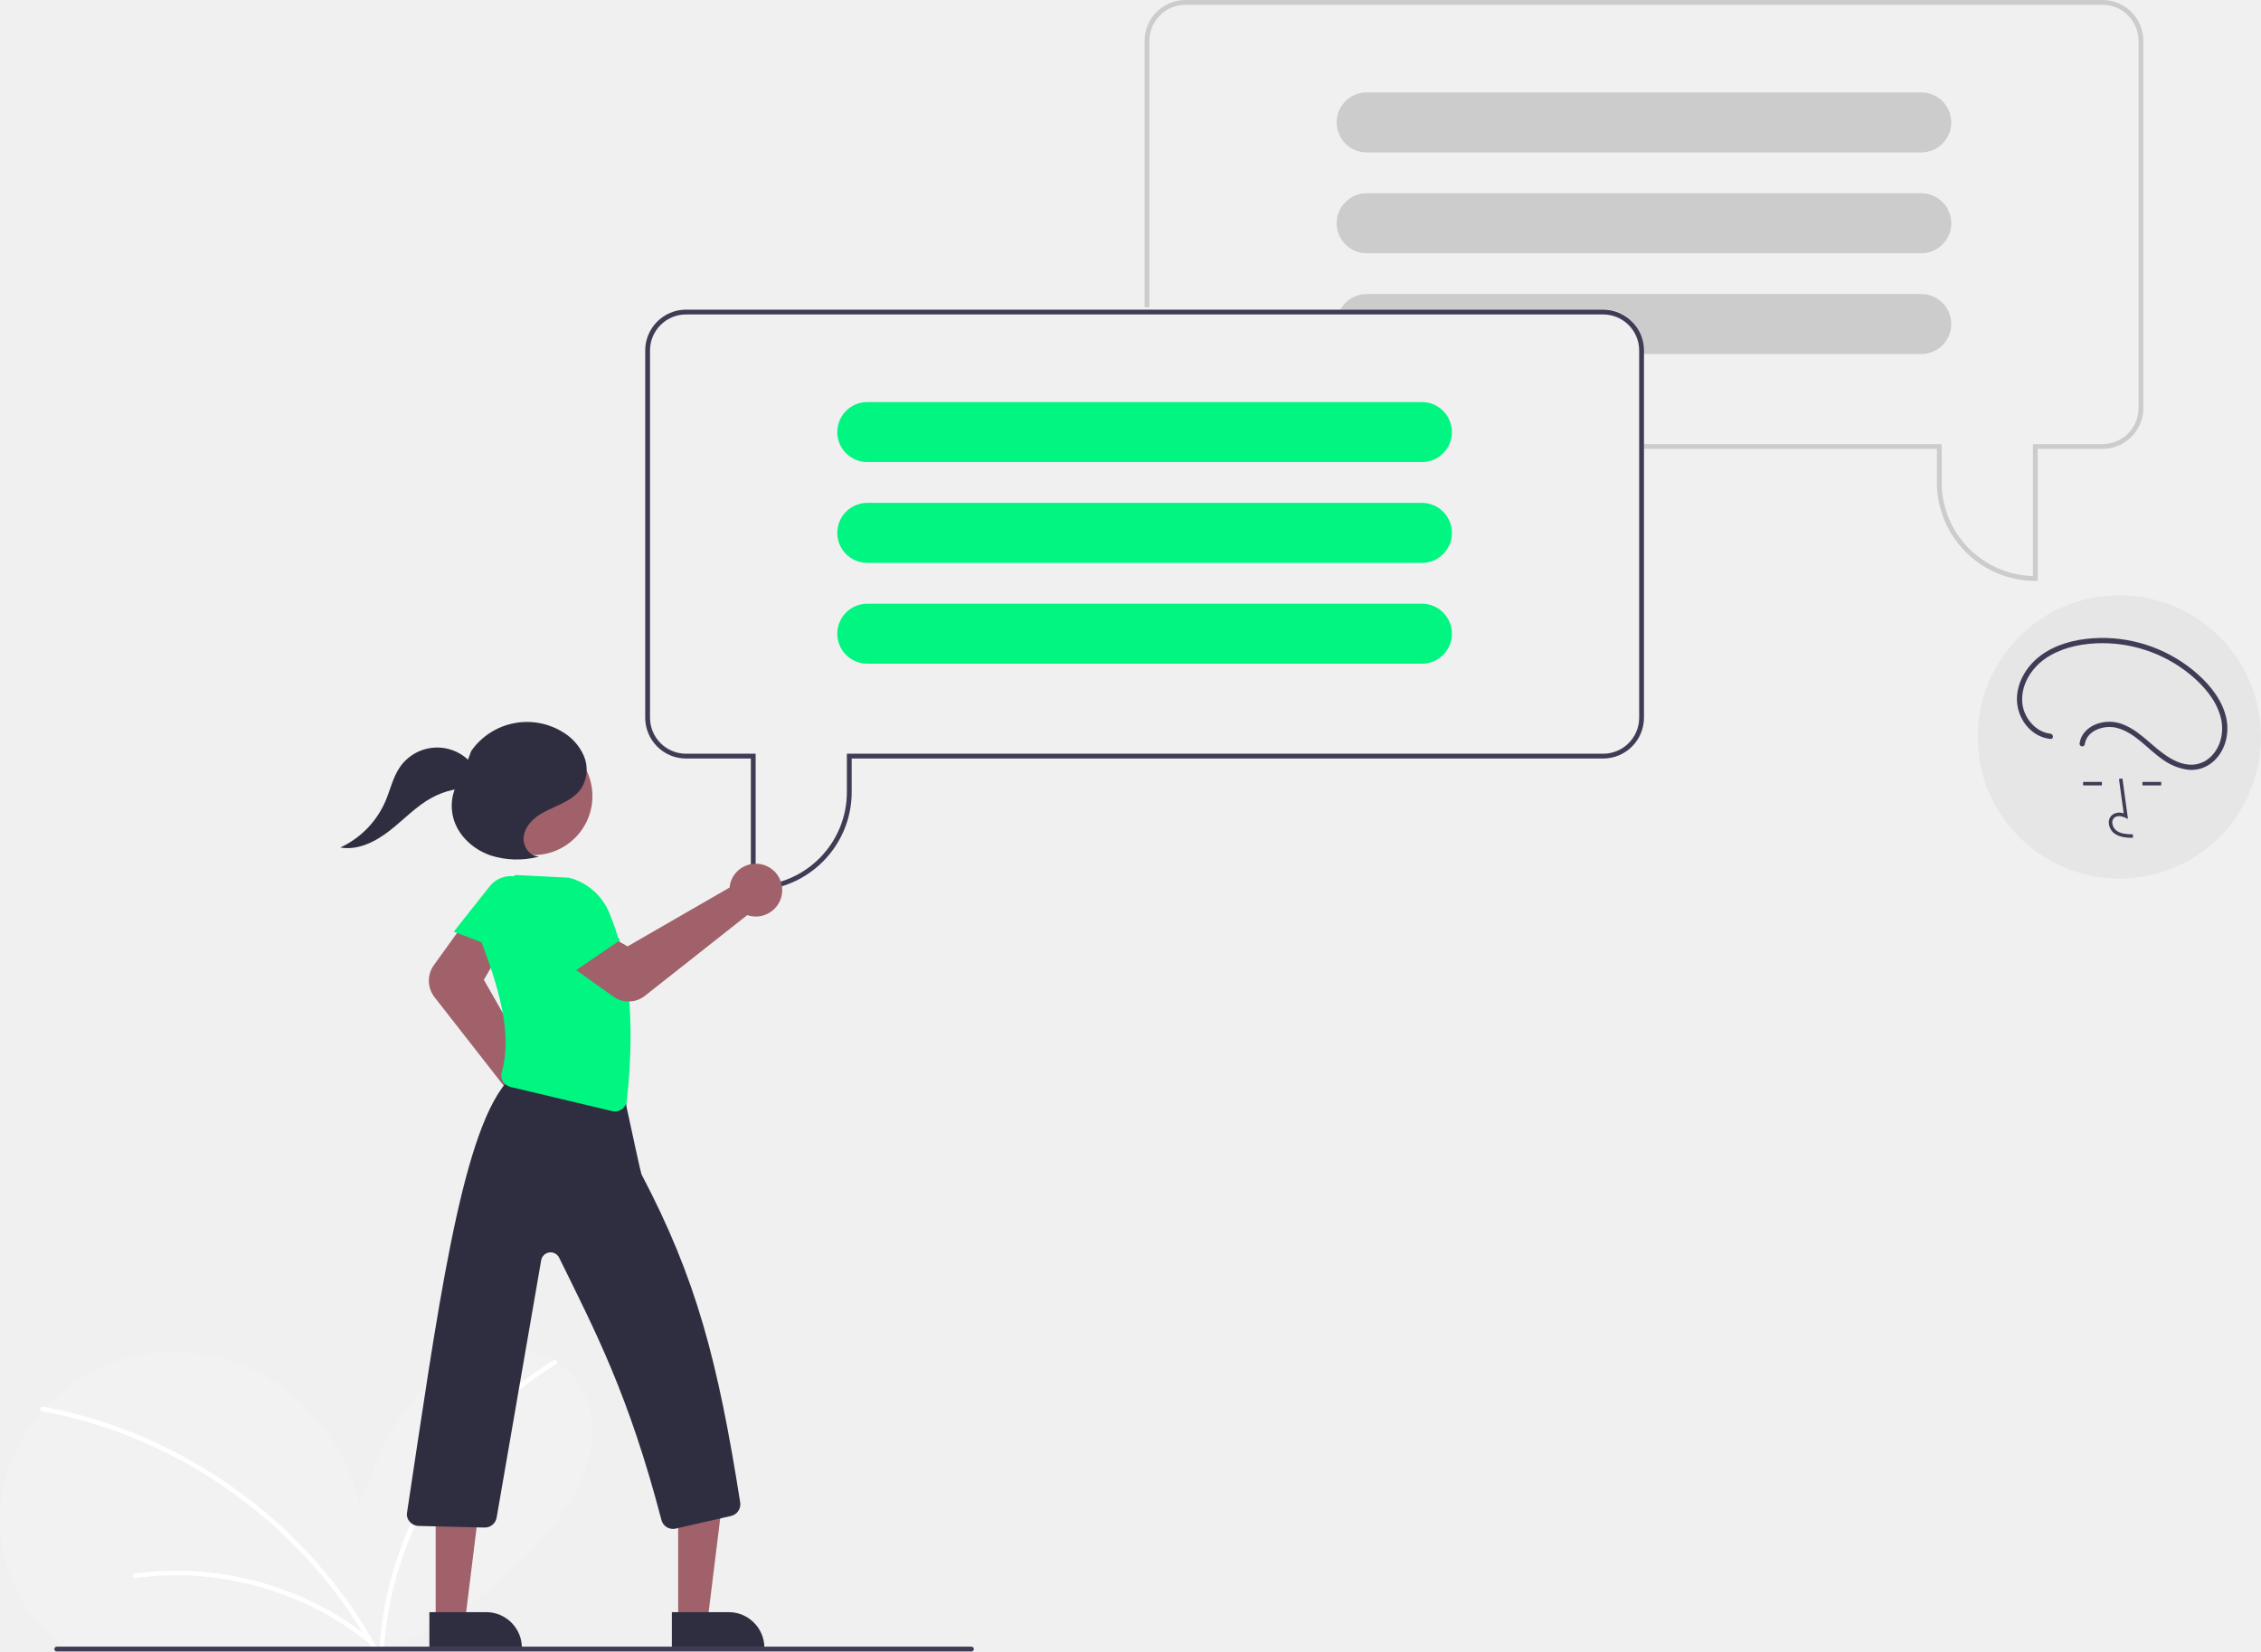
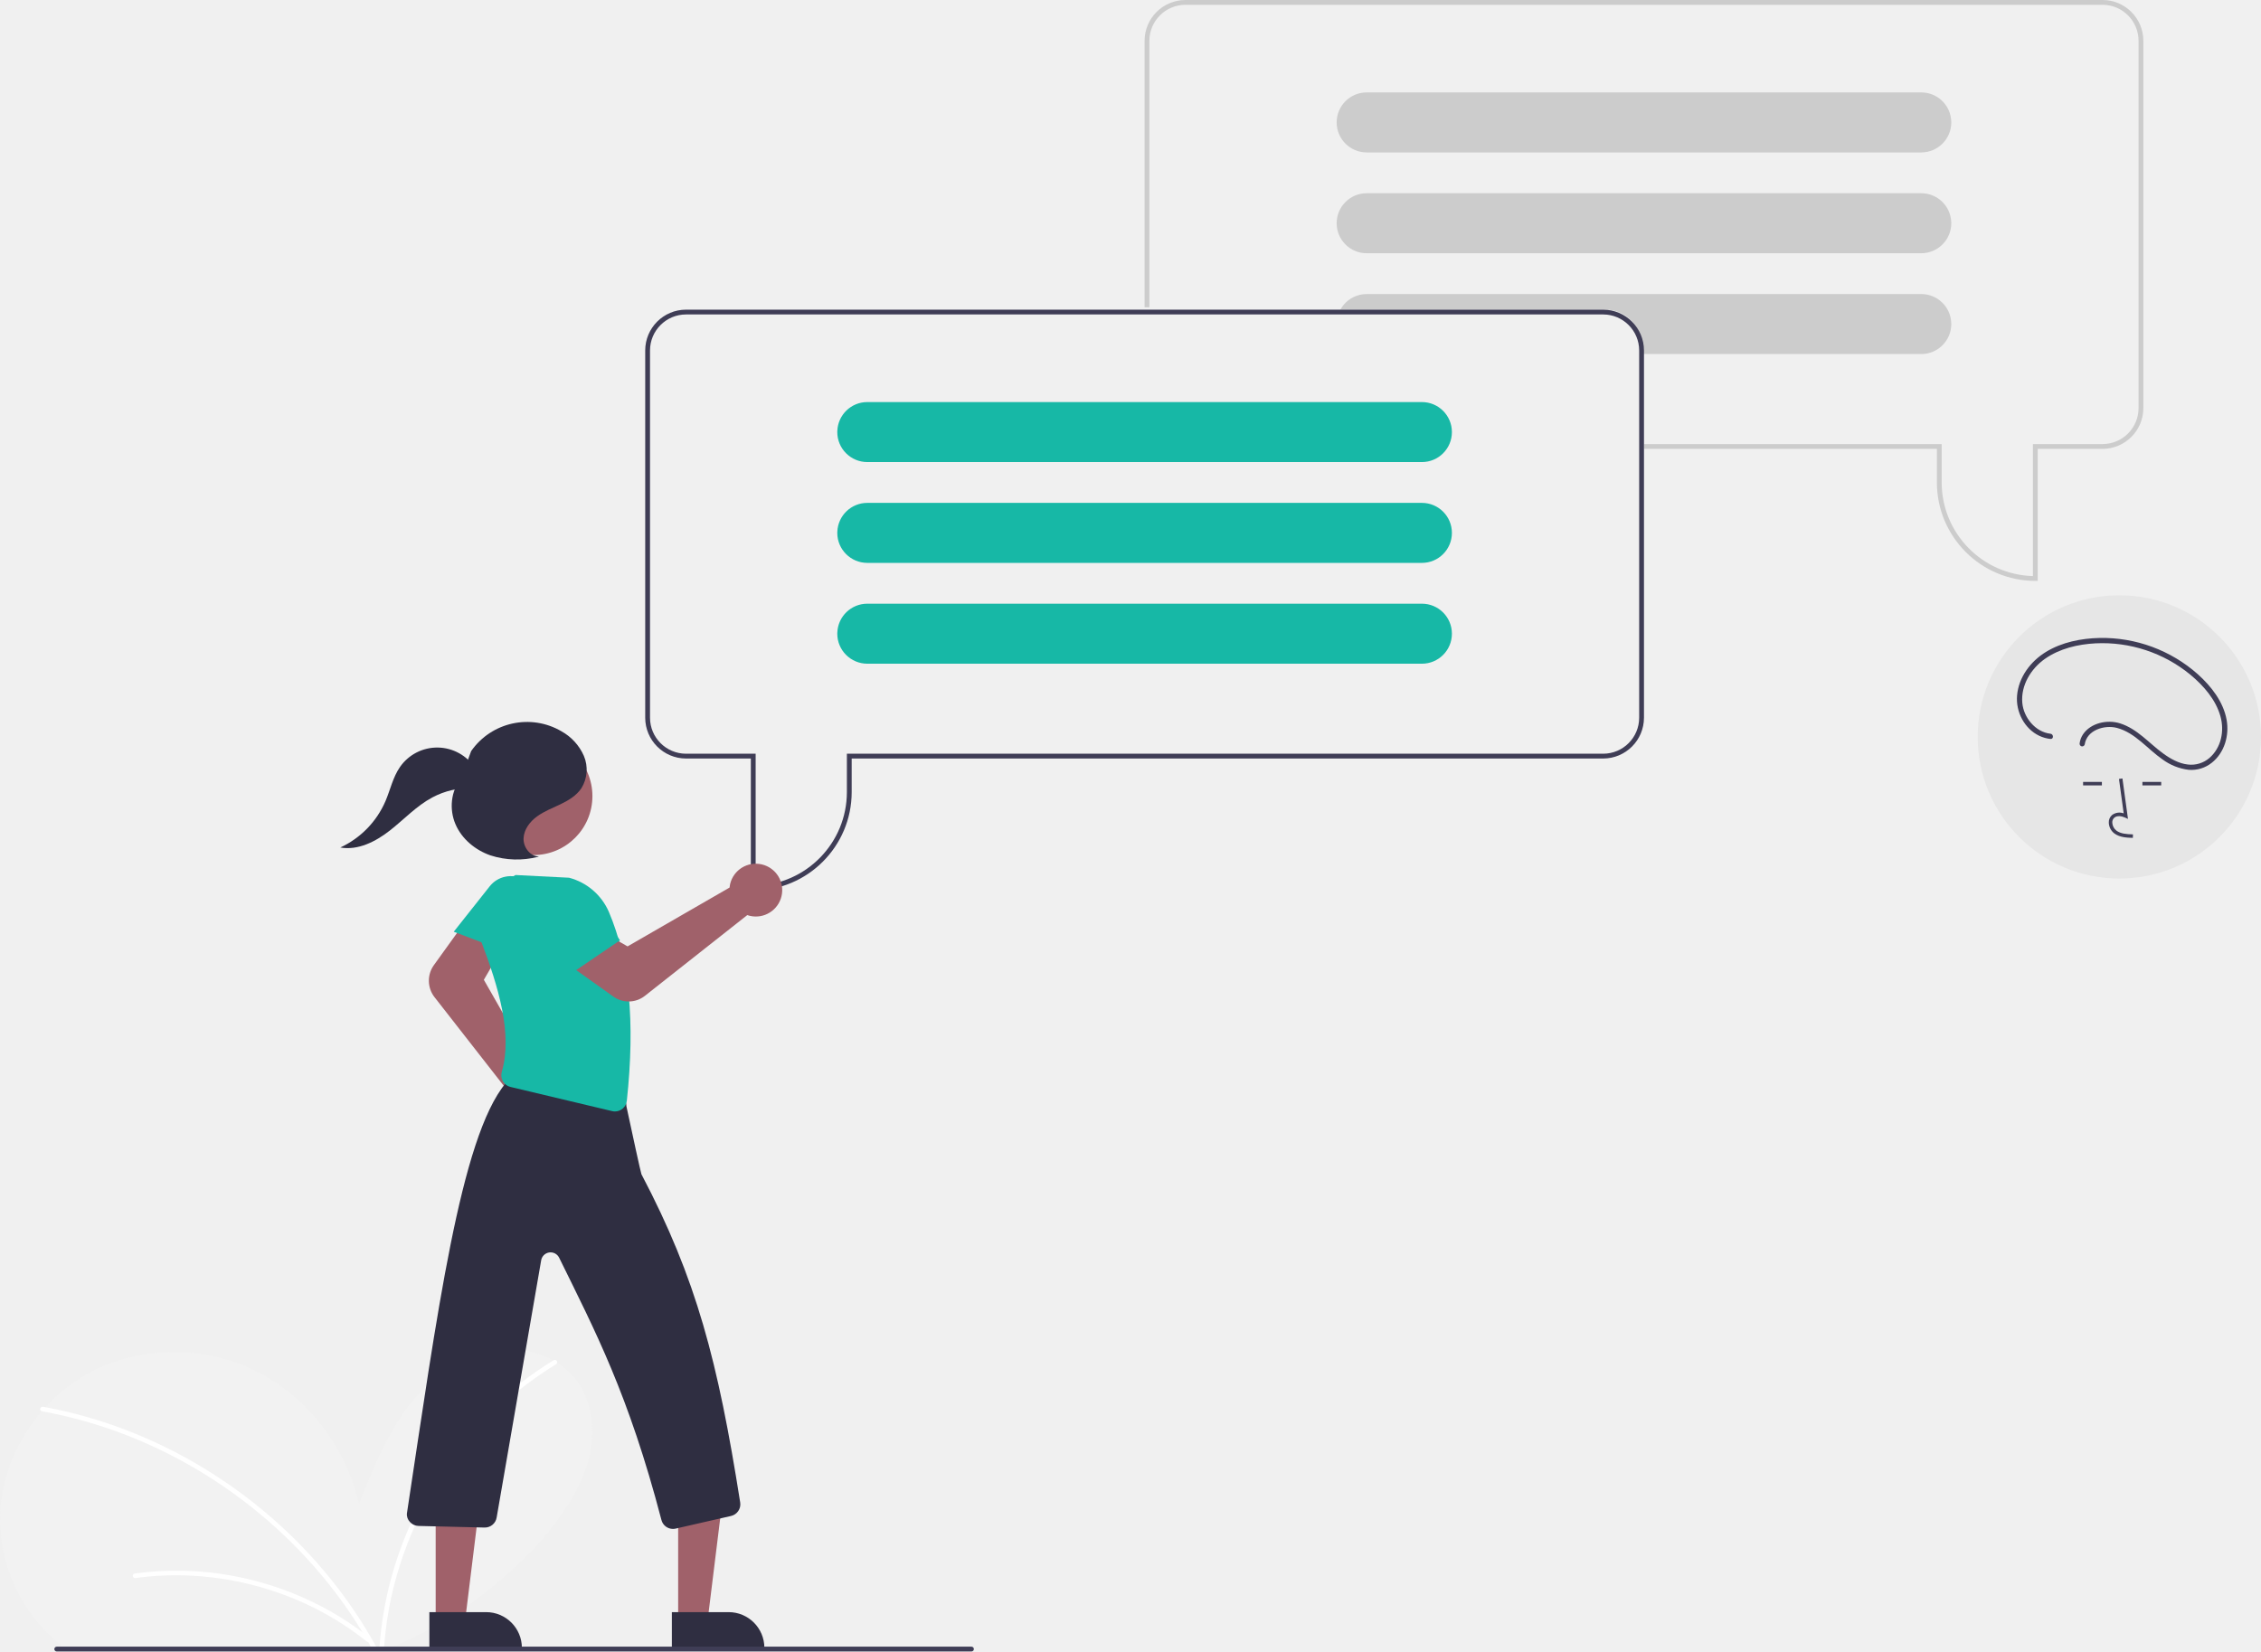
<svg xmlns="http://www.w3.org/2000/svg" width="941.739" height="688" viewBox="0 0 941.739 688" role="img" artist="Katerina Limpitsouni" source="https://undraw.co/">
  <path d="M977.87,348h-1a41.047,41.047,0,0,1-41-41V293h-122v-2h124v16a39.047,39.047,0,0,0,38,38.987V291h29a15.017,15.017,0,0,0,15-15V123a15.017,15.017,0,0,0-15-15h-382a15.017,15.017,0,0,0-15,15V234h-2V123a17.019,17.019,0,0,1,17-17h382a17.019,17.019,0,0,1,17,17V276a17.019,17.019,0,0,1-17,17h-27Z" transform="translate(-129.1304 -106)" fill="#ccc" />
  <path d="M941.85,156.51a12.497,12.497,0,0,0-12.48-12.01h-231a12.5,12.5,0,0,0,0,25h231a12.517,12.517,0,0,0,12.5-12.5A4.011,4.011,0,0,0,941.85,156.51Z" transform="translate(-129.1304 -106)" fill="#ccc" />
  <path d="M941.85,198.51a12.497,12.497,0,0,0-12.48-12.01h-231a12.5,12.5,0,0,0,0,25h231a12.517,12.517,0,0,0,12.5-12.5A4.011,4.011,0,0,0,941.85,198.51Z" transform="translate(-129.1304 -106)" fill="#ccc" />
  <path d="M941.85,240.51a12.497,12.497,0,0,0-12.48-12.01h-231a12.491,12.491,0,0,0-9.6,4.5,13.065,13.065,0,0,0-1.36,2h110.46a15.018,15.018,0,0,1,15,15v3.5h116.5a12.517,12.517,0,0,0,12.5-12.5A4.011,4.011,0,0,0,941.85,240.51Z" transform="translate(-129.1304 -106)" fill="#ccc" />
  <path d="M153.648,790.705c.544.447,1.088.874,1.645,1.295H292.697q1.535-.632,3.057-1.295A161.801,161.801,0,0,0,335.828,765.755c8.012-6.788,15.383-13.796,20.727-20.364,7.455-9.165,14.321-19.153,17.514-30.533,3.187-11.38,2.235-24.425-4.884-33.862a30.309,30.309,0,0,0-7.999-7.326c-.512-.324-1.03-.635-1.561-.926a39.856,39.856,0,0,0-28.92-3.478c-13.764,3.556-25.202,13.485-33.363,25.131-8.161,11.639-13.459,25.008-18.68,38.228-5.298-23.596-21.342-44.73-43.014-55.476-21.666-10.745-48.584-10.616-69.79,1.023a70.141,70.141,0,0,0-17.844,14.055c-.511.551-1.01,1.114-1.503,1.684-10.344,11.976-16.814,27.314-17.345,43.131A67.606,67.606,0,0,0,153.648,790.705Z" transform="translate(-129.1304 -106)" fill="#f2f2f2" />
  <path d="M287.205,792h1.943c.026-.434.058-.861.097-1.295a145.203,145.203,0,0,1,4.249-25.092,154.683,154.683,0,0,1,24.814-52.114A148.065,148.065,0,0,1,360.732,674.338a.92.92,0,0,0,.453-.667.969.969,0,0,0-1.431-1.01,1.464,1.464,0,0,0-.129.084,146.678,146.678,0,0,0-25.986,20.157,156.031,156.031,0,0,0-33.493,48.014,151.299,151.299,0,0,0-12.838,49.789C287.269,791.139,287.237,791.573,287.205,792Z" transform="translate(-129.1304 -106)" fill="#fff" />
  <path d="M146.51,693.912a.12.12,0,0,0,.045.013c1.418.259,2.844.531,4.256.823a192.264,192.264,0,0,1,33.894,10.292,200.016,200.016,0,0,1,31.414,16.193,203.241,203.241,0,0,1,28.143,21.426,199.186,199.186,0,0,1,23.959,25.986A192.68,192.68,0,0,1,282.865,790.705c.246.427.486.861.726,1.295H285.812c-.233-.434-.473-.868-.719-1.295A194.262,194.262,0,0,0,266.97,763.935a201.333,201.333,0,0,0-24.814-25.746,205.867,205.867,0,0,0-28.745-20.908,201.988,201.988,0,0,0-32.074-15.649,192.434,192.434,0,0,0-33.325-9.405c-.317-.058-.628-.117-.946-.175C145.856,691.832,145.338,693.659,146.51,693.912Z" transform="translate(-129.1304 -106)" fill="#fff" />
  <path d="M185.149,761.525a128.393,128.393,0,0,1,40.705.918,131.058,131.058,0,0,1,38.326,13.4,126.431,126.431,0,0,1,19.126,12.636c.977.78-.406,2.147-1.374,1.374a125.531,125.531,0,0,0-34.838-19.584,129.312,129.312,0,0,0-38.904-7.892,123.76,123.76,0,0,0-22.525,1.022,1.006,1.006,0,0,1-1.195-.679.978.978,0,0,1,.679-1.195Z" transform="translate(-129.1304 -106)" fill="#fff" />
  <path d="M796.87,235h-382a17.024,17.024,0,0,0-17,17V405a17.024,17.024,0,0,0,17,17h27v55h1a41.043,41.043,0,0,0,41-41V422h313a17.024,17.024,0,0,0,17-17V252A17.024,17.024,0,0,0,796.87,235Zm15,170a15.018,15.018,0,0,1-15,15h-315v16a39.057,39.057,0,0,1-38,38.99V420h-29a15.018,15.018,0,0,1-15-15V252a15.018,15.018,0,0,1,15-15h382a15.018,15.018,0,0,1,15,15Z" transform="translate(-129.1304 -106)" fill="#3f3d56" />
-   <path d="M721.37,273.5h-231a12.497,12.497,0,0,0-12.48,12.01,4.011,4.011,0,0,0-.02.49,12.518,12.518,0,0,0,12.5,12.5h231a12.5,12.5,0,0,0,0-25Z" transform="translate(-129.1304 -106)" fill="#00f581" />
-   <path d="M721.37,315.5h-231a12.497,12.497,0,0,0-12.48,12.01,4.011,4.011,0,0,0-.02.49,12.518,12.518,0,0,0,12.5,12.5h231a12.5,12.5,0,1,0,0-25Z" transform="translate(-129.1304 -106)" fill="#00f581" />
-   <path d="M721.37,357.5h-231a12.497,12.497,0,0,0-12.48,12.01,4.011,4.011,0,0,0-.02.49,12.518,12.518,0,0,0,12.5,12.5h231a12.5,12.5,0,1,0,0-25Z" transform="translate(-129.1304 -106)" fill="#00f581" />
+   <path d="M721.37,273.5h-231a12.497,12.497,0,0,0-12.48,12.01,4.011,4.011,0,0,0-.02.49,12.518,12.518,0,0,0,12.5,12.5h231a12.5,12.5,0,0,0,0-25Z" transform="translate(-129.1304 -106)" fill="#17B8A6" />
+   <path d="M721.37,315.5h-231a12.497,12.497,0,0,0-12.48,12.01,4.011,4.011,0,0,0-.02.49,12.518,12.518,0,0,0,12.5,12.5h231a12.5,12.5,0,1,0,0-25Z" transform="translate(-129.1304 -106)" fill="#17B8A6" />
+   <path d="M721.37,357.5h-231a12.497,12.497,0,0,0-12.48,12.01,4.011,4.011,0,0,0-.02.49,12.518,12.518,0,0,0,12.5,12.5h231a12.5,12.5,0,1,0,0-25Z" transform="translate(-129.1304 -106)" fill="#17B8A6" />
  <path d="M353.856,578.72a10.706,10.706,0,0,1-1.347-.084,11.003,11.003,0,0,1-9.36-13.49,10.507,10.507,0,0,1,.311-1.035L310.096,521.397a11.149,11.149,0,0,1-.26-13.309l11.687-16.232,15.275,11.785-6.137,10.542,24.303,42.599a10.588,10.588,0,0,1,1.451.236,11.003,11.003,0,0,1-2.559,21.701Z" transform="translate(-129.1304 -106)" fill="#a0616a" />
  <polygon points="282.467 675.118 294.727 675.117 300.559 627.829 282.465 627.83 282.467 675.118" fill="#a0616a" />
  <path d="M408.97,777.614h38.531a0,0,0,0,1,0,0v14.887a0,0,0,0,1,0,0H423.857A14.887,14.887,0,0,1,408.97,777.614v0A0,0,0,0,1,408.97,777.614Z" transform="translate(727.3768 1464.095) rotate(179.9974)" fill="#2f2e41" />
  <polygon points="181.467 675.118 193.727 675.117 199.559 627.829 181.465 627.83 181.467 675.118" fill="#a0616a" />
  <path d="M307.97,777.614h38.531a0,0,0,0,1,0,0v14.887a0,0,0,0,1,0,0H322.857A14.887,14.887,0,0,1,307.97,777.614v0A0,0,0,0,1,307.97,777.614Z" transform="translate(525.3768 1464.1) rotate(179.9974)" fill="#2f2e41" />
-   <path d="M318.122,494.159l27.525,10.459,6.72-18.667a11.168,11.168,0,0,0-5.002-13.499h0a11.168,11.168,0,0,0-14.262,2.784Z" transform="translate(-129.1304 -106)" fill="#00f581" />
+   <path d="M318.122,494.159l27.525,10.459,6.72-18.667a11.168,11.168,0,0,0-5.002-13.499h0a11.168,11.168,0,0,0-14.262,2.784Z" transform="translate(-129.1304 -106)" fill="#17B8A6" />
  <path d="M409.418,742.945a4.953,4.953,0,0,1-4.792-3.726C390.9,686.708,376.963,660.388,362.019,629.953a3.974,3.974,0,0,0-7.495,1.156L336,738.158a4.982,4.982,0,0,1-5.035,4.218l-27.501-.67a4.933,4.933,0,0,1-3.538-1.601,4.484,4.484,0,0,1-1.304-3.647c12.456-82.145,22.263-156.501,41.123-179.185a6.684,6.684,0,0,1,1.775-1.207l-.572-.088c-.164-.025-.599-.092-.604-.53l-.005-.423.43-.082a5.57,5.57,0,0,1,2.021.304l43.044,6.625a4.972,4.972,0,0,1,4.214,5.024c2.34,10.947,5.926,27.471,6.247,28.285,22.966,43.662,31.877,78.043,41.14,136.752a4.986,4.986,0,0,1-3.812,5.619L410.539,742.818A5.029,5.029,0,0,1,409.418,742.945Z" transform="translate(-129.1304 -106)" fill="#2f2e41" />
-   <path d="M385.262,569.031a4.95,4.95,0,0,1-1.147-.135l-42.378-10.081a4.884,4.884,0,0,1-3.116-2.309,5.122,5.122,0,0,1-.484-3.983c4.57-15.843-1.422-35.483-8.579-54.346a26.005,26.005,0,0,1,14.219-27.588l.115-.056,22.25,1.123a24.992,24.992,0,0,1,16.567,14.18c8.576,20.071,11.031,45.825,7.506,78.735a4.986,4.986,0,0,1-4.953,4.461Z" transform="translate(-129.1304 -106)" fill="#00f581" />
+   <path d="M385.262,569.031a4.95,4.95,0,0,1-1.147-.135l-42.378-10.081a4.884,4.884,0,0,1-3.116-2.309,5.122,5.122,0,0,1-.484-3.983c4.57-15.843-1.422-35.483-8.579-54.346a26.005,26.005,0,0,1,14.219-27.588l.115-.056,22.25,1.123a24.992,24.992,0,0,1,16.567,14.18c8.576,20.071,11.031,45.825,7.506,78.735a4.986,4.986,0,0,1-4.953,4.461Z" transform="translate(-129.1304 -106)" fill="#17B8A6" />
  <path d="M390.963,523.217a10.863,10.863,0,0,1-6.313-2.007l-16.414-11.699,11.711-15.332,10.572,6.086,42.481-24.507a10.571,10.571,0,0,1,.229-1.452,11,11,0,1,1,8.191,13.226,10.516,10.516,0,0,1-1.036-.306l-42.674,33.666A10.886,10.886,0,0,1,390.963,523.217Z" transform="translate(-129.1304 -106)" fill="#a0616a" />
-   <path d="M363.028,514.285,387.377,497.728l-11.443-16.207a11.168,11.168,0,0,0-13.929-3.64h0a11.168,11.168,0,0,0-5.894,13.283Z" transform="translate(-129.1304 -106)" fill="#00f581" />
+   <path d="M363.028,514.285,387.377,497.728l-11.443-16.207a11.168,11.168,0,0,0-13.929-3.64h0a11.168,11.168,0,0,0-5.894,13.283Z" transform="translate(-129.1304 -106)" fill="#17B8A6" />
  <circle cx="222.188" cy="331.661" r="24.561" fill="#a0616a" />
  <path d="M353.569,462.79c-3.686-.016-6.53-3.897-6.365-7.58s2.639-6.923,5.619-9.093,6.475-3.492,9.798-5.087,6.617-3.586,8.669-6.648a14.716,14.716,0,0,0,1.023-13.504,21.669,21.669,0,0,0-9.333-10.224,28.378,28.378,0,0,0-37.607,8.25l-4.208,11.458c-4.288,5.156-4.968,12.813-2.332,18.98s8.248,10.806,14.581,13.011a35.794,35.794,0,0,0,19.841.595" transform="translate(-129.1304 -106)" fill="#2f2e41" />
  <path d="M327.03,426.017a18.849,18.849,0,0,0-31.292-.502c-2.955,4.25-4.027,9.49-6.059,14.251a37.768,37.768,0,0,1-18.797,19.303c7.377,1.297,14.727-2.456,20.625-7.073s11.085-10.254,17.69-13.786a33.289,33.289,0,0,1,16.918-3.886" transform="translate(-129.1304 -106)" fill="#2f2e41" />
  <path d="M533.763,794h-381a1,1,0,1,1,0-2h381a1,1,0,0,1,0,2Z" transform="translate(-129.1304 -106)" fill="#3f3d56" />
  <circle cx="882.739" cy="307" r="59" fill="#e6e6e6" />
  <path d="M1017.496,455.052c-2.403-.067-5.394-.151-7.696-1.833a5.911,5.911,0,0,1-2.326-4.413,3.976,3.976,0,0,1,1.352-3.265,5.13,5.13,0,0,1,4.853-.699l-1.962-14.336,1.44-.197,2.306,16.854-1.202-.552c-1.394-.639-3.308-.965-4.497.04a2.554,2.554,0,0,0-.838,2.104,4.467,4.467,0,0,0,1.73,3.291c1.792,1.309,4.176,1.478,6.88,1.554Z" transform="translate(-129.1304 -106)" fill="#3f3d56" />
  <rect x="867.638" y="325.742" width="7.828" height="1.454" fill="#3f3d56" />
  <rect x="892.348" y="325.742" width="7.828" height="1.454" fill="#3f3d56" />
  <path d="M983.168,411.671c-6.304-.719-11.186-6.759-11.723-12.888-.638-7.291,3.608-14.216,9.433-18.307,6.092-4.279,13.682-6.065,21.025-6.459a57.784,57.784,0,0,1,39.498,13.019c5.503,4.57,10.642,10.392,12.589,17.424,1.692,6.107.315,13.025-4.597,17.302a11.611,11.611,0,0,1-8.91,2.743c-3.811-.396-7.327-2.4-10.371-4.613-5.921-4.305-10.781-10.302-17.995-12.552-5.289-1.649-12.153-.198-15.385,4.585a8.706,8.706,0,0,0-1.39,3.647,1.129,1.129,0,0,0,.761,1.341,1.097,1.097,0,0,0,1.341-.761c.849-6.024,8.256-8.272,13.454-6.897,7.579,2.006,12.667,8.769,18.885,13.066a22.949,22.949,0,0,0,10.998,4.39,13.656,13.656,0,0,0,9.596-2.948c5.312-4.195,7.344-11.41,6.169-17.906-1.36-7.522-6.423-13.969-11.978-18.961a59.919,59.919,0,0,0-40.949-15.127c-7.684.177-15.702,1.763-22.323,5.824-6.421,3.94-11.385,10.531-12.033,18.192-.571,6.744,3.047,13.797,9.258,16.751a14.498,14.498,0,0,0,4.646,1.311c1.392.159,1.38-2.023,0-2.18Z" transform="translate(-129.1304 -106)" fill="#3f3d56" />
</svg>
